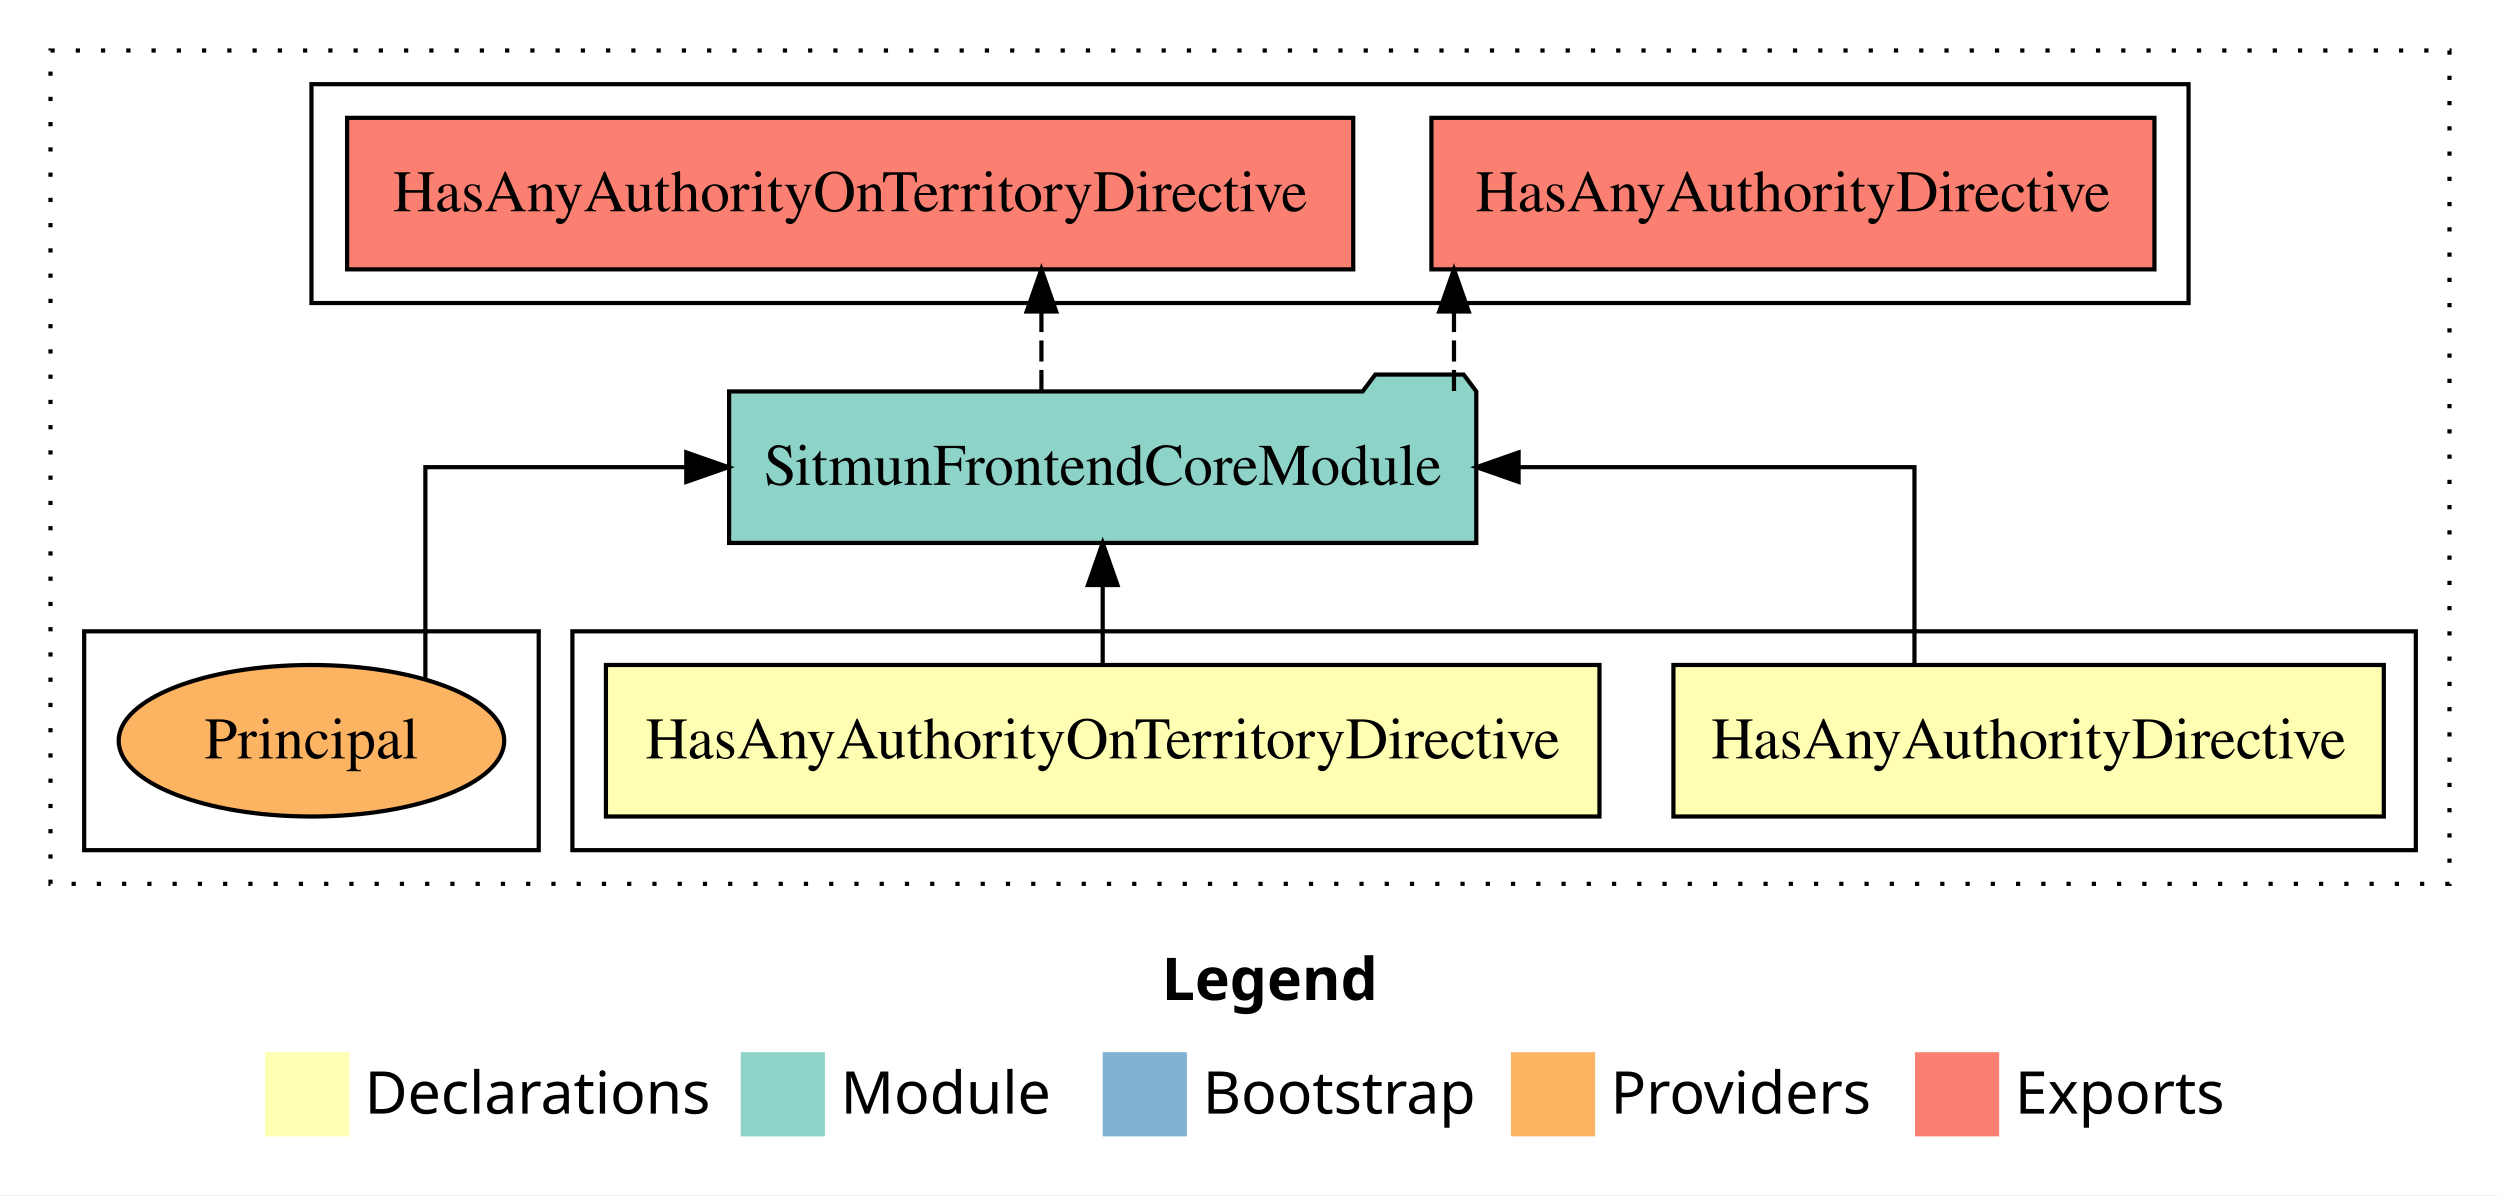
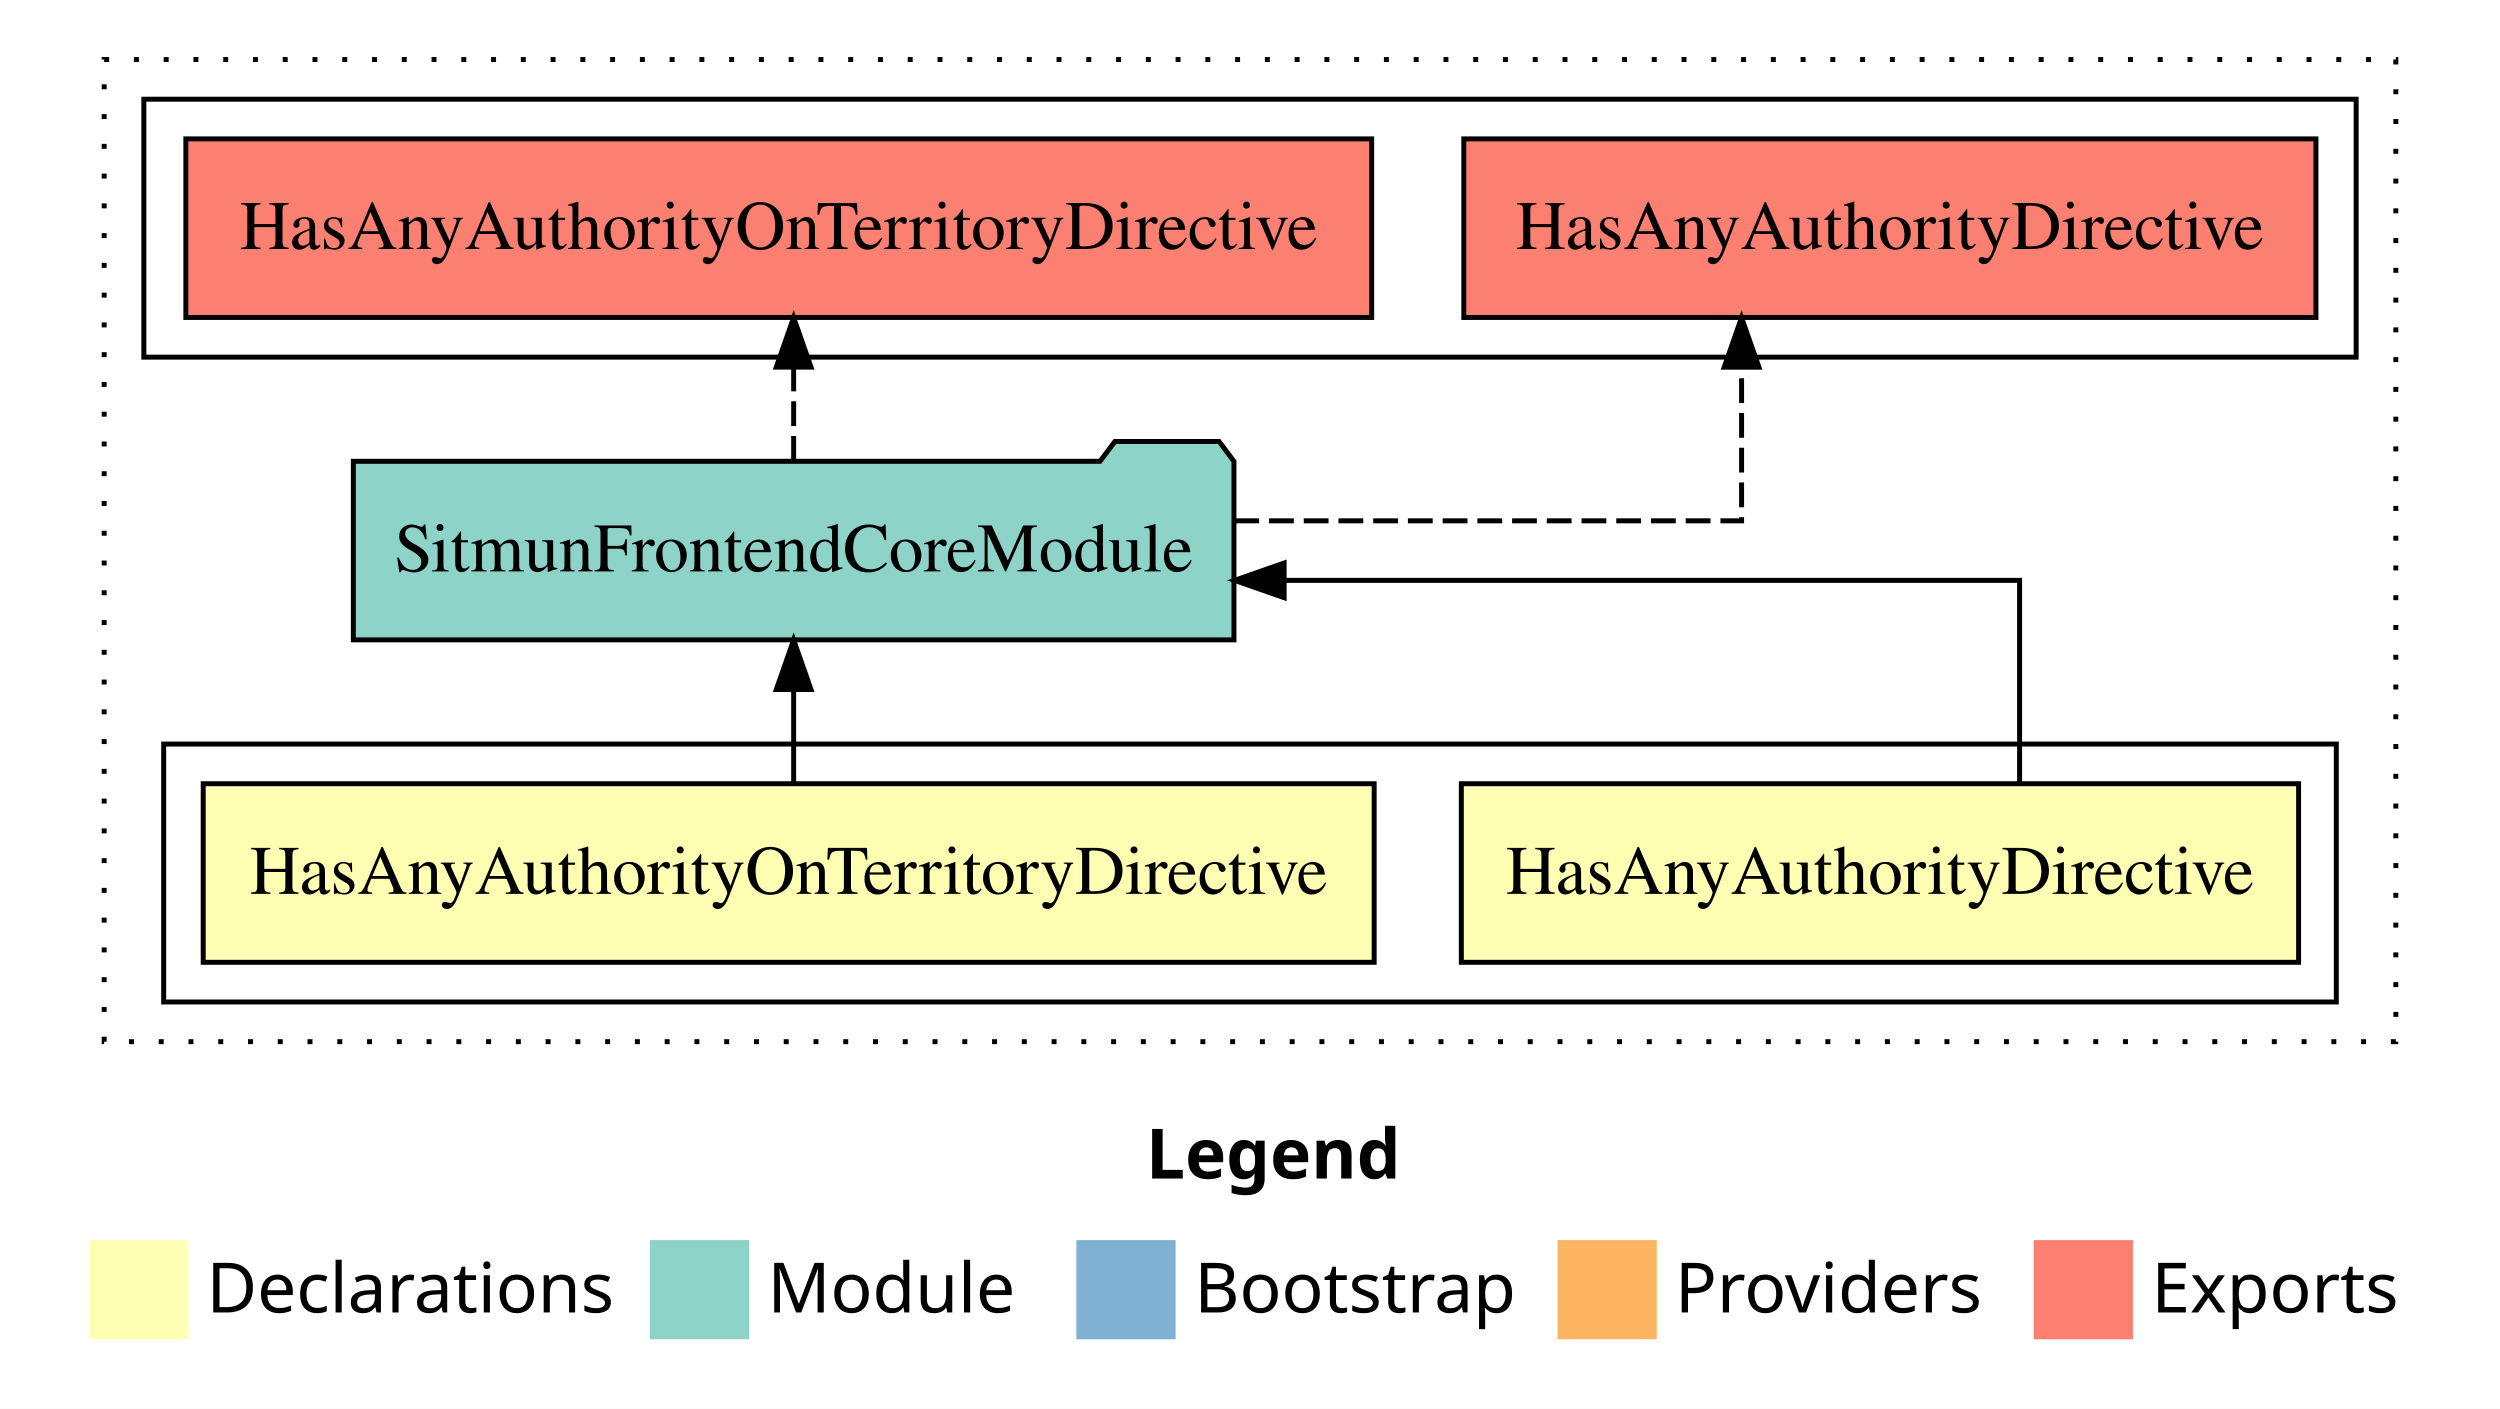
- <svg xmlns="http://www.w3.org/2000/svg" width="594pt" height="284pt" viewBox="0.00 0.00 594.00 284.00">
+ <svg xmlns="http://www.w3.org/2000/svg" width="504pt" height="284pt" viewBox="0.00 0.00 504.00 284.00">
  <g id="graph0" class="graph" transform="scale(1 1) rotate(0) translate(4 280)">
-     <polygon fill="#ffffff" stroke="transparent" points="-4,4 -4,-280 590,-280 590,4 -4,4" />
-     <text text-anchor="start" x="272.009" y="-42.4" font-family="sans-serif" font-weight="bold" font-size="14.00" fill="#000000">Legend</text>
-     <polygon fill="#ffffb3" stroke="transparent" points="59,-10 59,-30 79,-30 79,-10 59,-10" />
-     <text text-anchor="start" x="82.629" y="-15.4" font-family="sans-serif" font-size="14.00" fill="#000000">  Declarations</text>
-     <polygon fill="#8dd3c7" stroke="transparent" points="172,-10 172,-30 192,-30 192,-10 172,-10" />
-     <text text-anchor="start" x="195.725" y="-15.4" font-family="sans-serif" font-size="14.00" fill="#000000">  Module</text>
-     <polygon fill="#80b1d3" stroke="transparent" points="258,-10 258,-30 278,-30 278,-10 258,-10" />
-     <text text-anchor="start" x="281.781" y="-15.4" font-family="sans-serif" font-size="14.00" fill="#000000">  Bootstrap</text>
-     <polygon fill="#fdb462" stroke="transparent" points="355,-10 355,-30 375,-30 375,-10 355,-10" />
-     <text text-anchor="start" x="378.673" y="-15.4" font-family="sans-serif" font-size="14.00" fill="#000000">  Providers</text>
-     <polygon fill="#fb8072" stroke="transparent" points="451,-10 451,-30 471,-30 471,-10 451,-10" />
-     <text text-anchor="start" x="474.726" y="-15.4" font-family="sans-serif" font-size="14.00" fill="#000000">  Exports</text>
+     <polygon fill="#ffffff" stroke="transparent" points="-4,4 -4,-280 500,-280 500,4 -4,4" />
+     <text text-anchor="start" x="227.009" y="-42.4" font-family="sans-serif" font-weight="bold" font-size="14.00" fill="#000000">Legend</text>
+     <polygon fill="#ffffb3" stroke="transparent" points="14,-10 14,-30 34,-30 34,-10 14,-10" />
+     <text text-anchor="start" x="37.629" y="-15.4" font-family="sans-serif" font-size="14.00" fill="#000000">  Declarations</text>
+     <polygon fill="#8dd3c7" stroke="transparent" points="127,-10 127,-30 147,-30 147,-10 127,-10" />
+     <text text-anchor="start" x="150.725" y="-15.4" font-family="sans-serif" font-size="14.00" fill="#000000">  Module</text>
+     <polygon fill="#80b1d3" stroke="transparent" points="213,-10 213,-30 233,-30 233,-10 213,-10" />
+     <text text-anchor="start" x="236.781" y="-15.4" font-family="sans-serif" font-size="14.00" fill="#000000">  Bootstrap</text>
+     <polygon fill="#fdb462" stroke="transparent" points="310,-10 310,-30 330,-30 330,-10 310,-10" />
+     <text text-anchor="start" x="333.673" y="-15.4" font-family="sans-serif" font-size="14.00" fill="#000000">  Providers</text>
+     <polygon fill="#fb8072" stroke="transparent" points="406,-10 406,-30 426,-30 426,-10 406,-10" />
+     <text text-anchor="start" x="429.726" y="-15.4" font-family="sans-serif" font-size="14.00" fill="#000000">  Exports</text>
    <g id="clust1" class="cluster">
-       <polygon fill="none" stroke="#000000" stroke-dasharray="1,5" points="8,-70 8,-268 578,-268 578,-70 8,-70" />
+       <polygon fill="none" stroke="#000000" stroke-dasharray="1,5" points="17,-70 17,-268 479,-268 479,-70 17,-70" />
    </g>
    <g id="clust2" class="cluster">
-       <polygon fill="none" stroke="#000000" points="132,-78 132,-130 570,-130 570,-78 132,-78" />
+       <polygon fill="none" stroke="#000000" points="29,-78 29,-130 467,-130 467,-78 29,-78" />
    </g>
    <g id="clust6" class="cluster">
-       <polygon fill="none" stroke="#000000" points="70,-208 70,-260 516,-260 516,-208 70,-208" />
-     </g>
-     <g id="clust8" class="cluster">
-       <polygon fill="none" stroke="#000000" points="16,-78 16,-130 124,-130 124,-78 16,-78" />
+       <polygon fill="none" stroke="#000000" points="25,-208 25,-260 471,-260 471,-208 25,-208" />
    </g>
    <g id="node1" class="node">
-       <polygon fill="#ffffb3" stroke="#000000" points="562.395,-122 393.605,-122 393.605,-86 562.395,-86 562.395,-122" />
-       <text text-anchor="middle" x="478" y="-99.8" font-family="Times,serif" font-size="14.00" fill="#000000">HasAnyAuthorityDirective</text>
+       <polygon fill="#ffffb3" stroke="#000000" points="459.395,-122 290.605,-122 290.605,-86 459.395,-86 459.395,-122" />
+       <text text-anchor="middle" x="375" y="-99.8" font-family="Times,serif" font-size="14.00" fill="#000000">HasAnyAuthorityDirective</text>
    </g>
    <g id="node3" class="node">
-       <polygon fill="#8dd3c7" stroke="#000000" points="346.765,-187 343.765,-191 322.765,-191 319.765,-187 169.235,-187 169.235,-151 346.765,-151 346.765,-187" />
-       <text text-anchor="middle" x="258" y="-164.8" font-family="Times,serif" font-size="14.00" fill="#000000">SitmunFrontendCoreModule</text>
+       <polygon fill="#8dd3c7" stroke="#000000" points="244.765,-187 241.765,-191 220.765,-191 217.765,-187 67.235,-187 67.235,-151 244.765,-151 244.765,-187" />
+       <text text-anchor="middle" x="156" y="-164.8" font-family="Times,serif" font-size="14.00" fill="#000000">SitmunFrontendCoreModule</text>
    </g>
    <g id="edge1" class="edge">
-       <path fill="none" stroke="#000000" d="M450.875,-122.106C450.875,-141.339 450.875,-169 450.875,-169 450.875,-169 356.816,-169 356.816,-169" />
-       <polygon fill="#000000" stroke="#000000" points="356.816,-165.5 346.816,-169 356.816,-172.5 356.816,-165.5" />
+       <path fill="none" stroke="#000000" d="M403.149,-122.022C403.149,-139.373 403.149,-163 403.149,-163 403.149,-163 254.877,-163 254.877,-163" />
+       <polygon fill="#000000" stroke="#000000" points="254.877,-159.5 244.877,-163 254.877,-166.5 254.877,-159.5" />
    </g>
    <g id="node2" class="node">
-       <polygon fill="#ffffb3" stroke="#000000" points="376.031,-122 139.969,-122 139.969,-86 376.031,-86 376.031,-122" />
-       <text text-anchor="middle" x="258" y="-99.8" font-family="Times,serif" font-size="14.00" fill="#000000">HasAnyAuthorityOnTerritoryDirective</text>
+       <polygon fill="#ffffb3" stroke="#000000" points="273.031,-122 36.969,-122 36.969,-86 273.031,-86 273.031,-122" />
+       <text text-anchor="middle" x="155" y="-99.8" font-family="Times,serif" font-size="14.00" fill="#000000">HasAnyAuthorityOnTerritoryDirective</text>
    </g>
    <g id="edge2" class="edge">
-       <path fill="none" stroke="#000000" d="M258,-122.106C258,-122.106 258,-140.991 258,-140.991" />
-       <polygon fill="#000000" stroke="#000000" points="254.5,-140.991 258,-150.991 261.5,-140.991 254.5,-140.991" />
+       <path fill="none" stroke="#000000" d="M156,-122.106C156,-122.106 156,-140.991 156,-140.991" />
+       <polygon fill="#000000" stroke="#000000" points="152.5,-140.991 156,-150.991 159.5,-140.991 152.5,-140.991" />
    </g>
    <g id="node4" class="node">
-       <polygon fill="#fb8072" stroke="#000000" points="507.894,-252 336.106,-252 336.106,-216 507.894,-216 507.894,-252" />
-       <text text-anchor="middle" x="422" y="-229.8" font-family="Times,serif" font-size="14.00" fill="#000000">HasAnyAuthorityDirective </text>
+       <polygon fill="#fb8072" stroke="#000000" points="462.894,-252 291.106,-252 291.106,-216 462.894,-216 462.894,-252" />
+       <text text-anchor="middle" x="377" y="-229.8" font-family="Times,serif" font-size="14.00" fill="#000000">HasAnyAuthorityDirective </text>
    </g>
    <g id="edge3" class="edge">
-       <path fill="none" stroke="#000000" stroke-dasharray="5,2" d="M341.468,-187.106C341.468,-187.106 341.468,-205.991 341.468,-205.991" />
-       <polygon fill="#000000" stroke="#000000" points="337.968,-205.991 341.468,-215.991 344.968,-205.991 337.968,-205.991" />
+       <path fill="none" stroke="#000000" stroke-dasharray="5,2" d="M244.837,-175C294.742,-175 347.101,-175 347.101,-175 347.101,-175 347.101,-205.977 347.101,-205.977" />
+       <polygon fill="#000000" stroke="#000000" points="343.601,-205.977 347.101,-215.977 350.601,-205.977 343.601,-205.977" />
    </g>
    <g id="node5" class="node">
-       <polygon fill="#fb8072" stroke="#000000" points="317.531,-252 78.469,-252 78.469,-216 317.531,-216 317.531,-252" />
-       <text text-anchor="middle" x="198" y="-229.8" font-family="Times,serif" font-size="14.00" fill="#000000">HasAnyAuthorityOnTerritoryDirective </text>
+       <polygon fill="#fb8072" stroke="#000000" points="272.531,-252 33.468,-252 33.468,-216 272.531,-216 272.531,-252" />
+       <text text-anchor="middle" x="153" y="-229.8" font-family="Times,serif" font-size="14.00" fill="#000000">HasAnyAuthorityOnTerritoryDirective </text>
    </g>
    <g id="edge4" class="edge">
-       <path fill="none" stroke="#000000" stroke-dasharray="5,2" d="M243.442,-187.106C243.442,-187.106 243.442,-205.991 243.442,-205.991" />
-       <polygon fill="#000000" stroke="#000000" points="239.942,-205.991 243.442,-215.991 246.942,-205.991 239.942,-205.991" />
-     </g>
-     <g id="node6" class="node">
-       <ellipse fill="#fdb462" stroke="#000000" cx="70" cy="-104" rx="45.802" ry="18" />
-       <text text-anchor="middle" x="70" y="-99.8" font-family="Times,serif" font-size="14.00" fill="#000000">Principal</text>
-     </g>
-     <g id="edge5" class="edge">
-       <path fill="none" stroke="#000000" d="M97.068,-118.749C97.068,-137.927 97.068,-169 97.068,-169 97.068,-169 159.061,-169 159.061,-169" />
-       <polygon fill="#000000" stroke="#000000" points="159.061,-172.5 169.061,-169 159.061,-165.5 159.061,-172.5" />
+       <path fill="none" stroke="#000000" stroke-dasharray="5,2" d="M156,-187.106C156,-187.106 156,-205.991 156,-205.991" />
+       <polygon fill="#000000" stroke="#000000" points="152.5,-205.991 156,-215.991 159.5,-205.991 152.5,-205.991" />
    </g>
  </g>
</svg>
